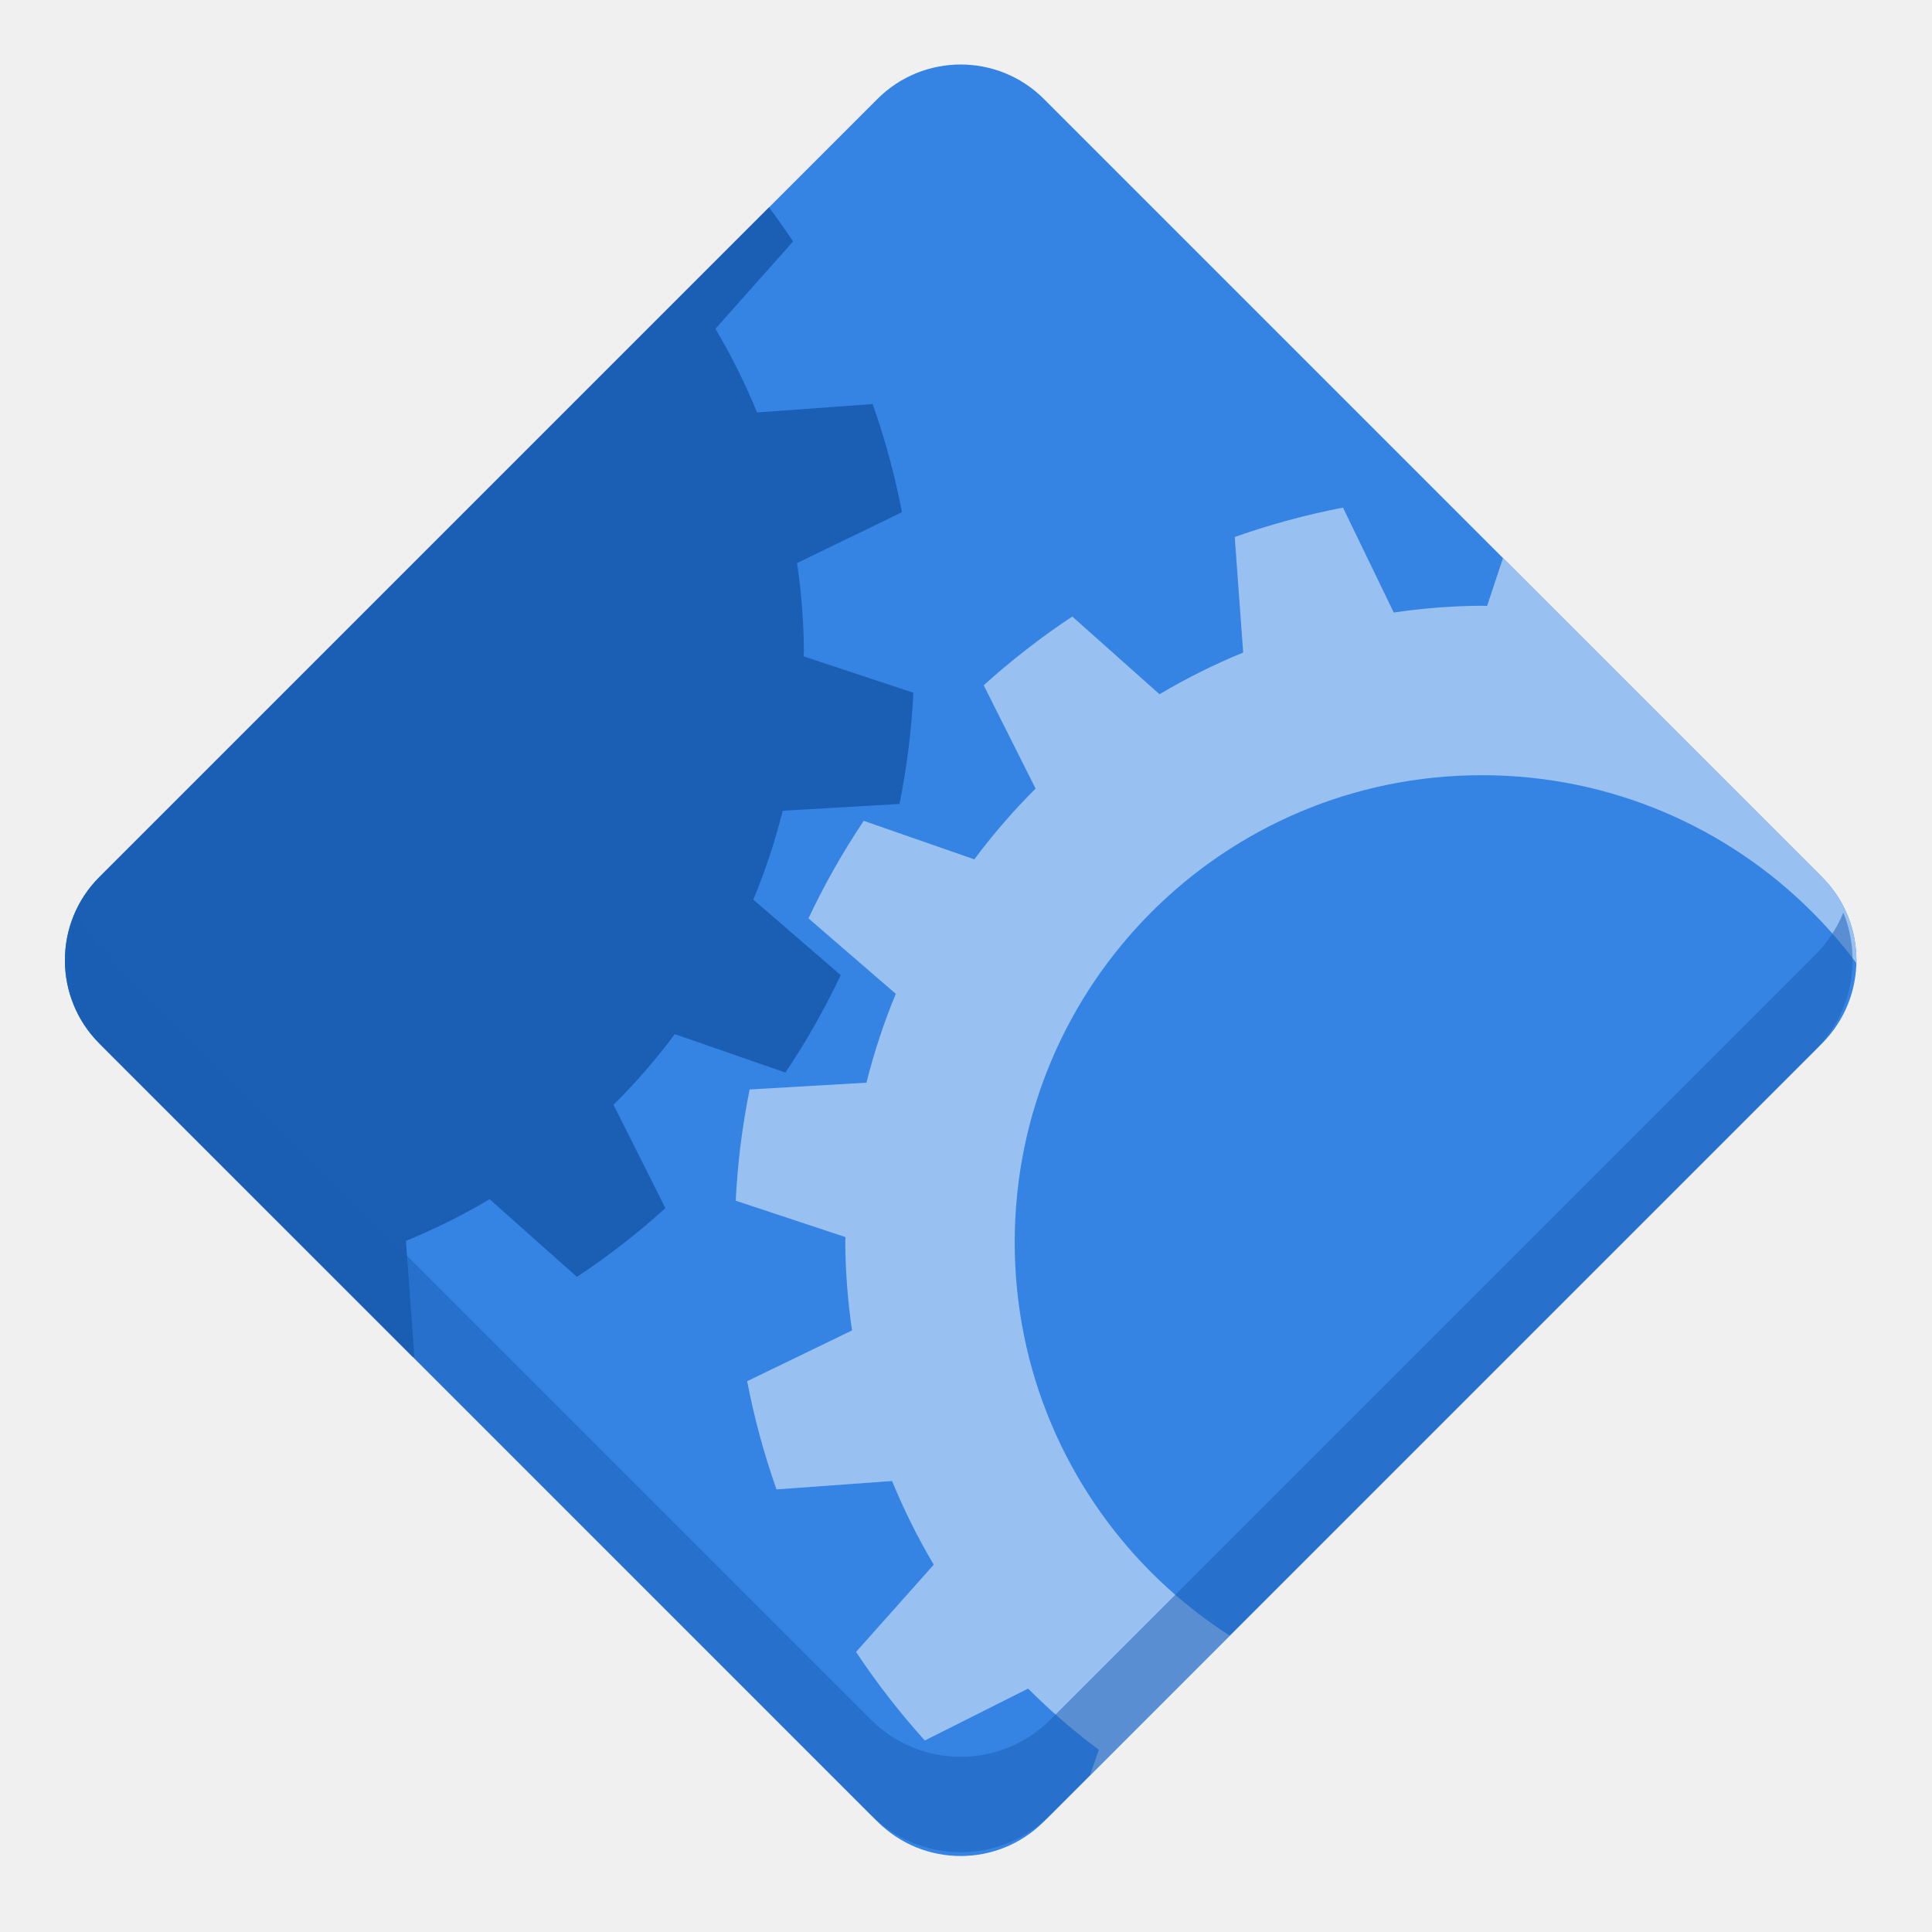
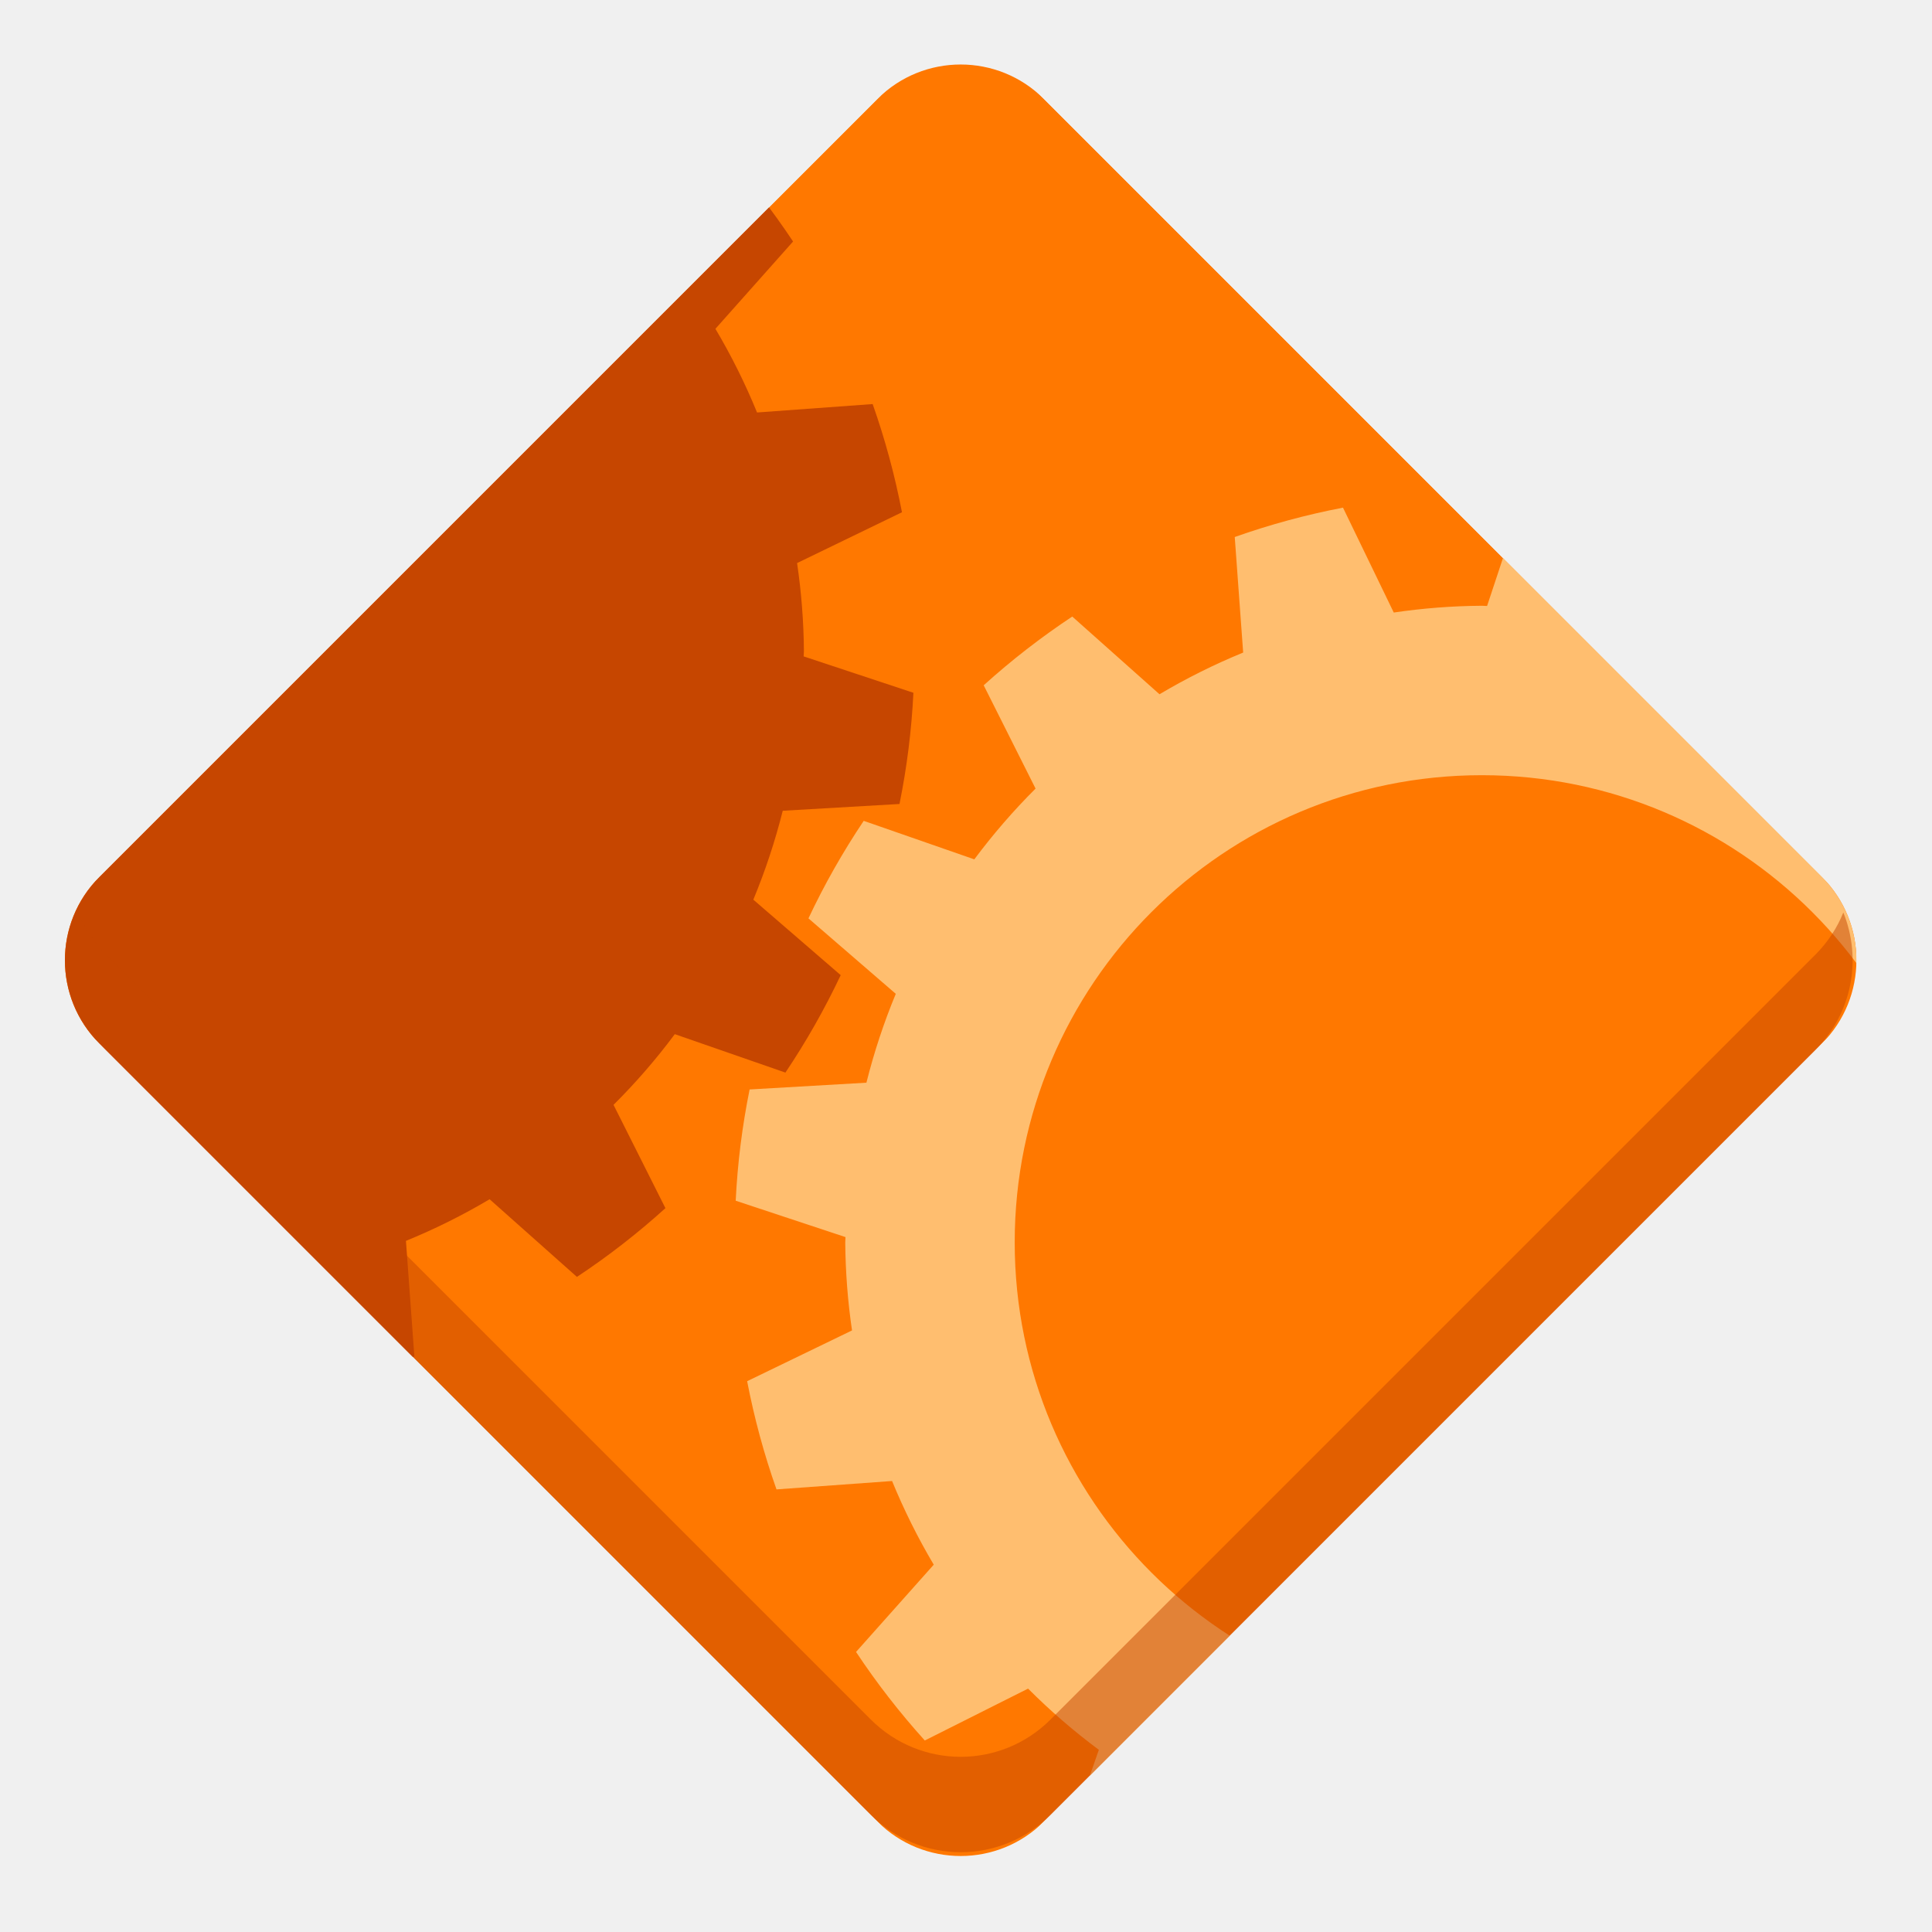
- <svg xmlns="http://www.w3.org/2000/svg" height="128px" viewBox="0 0 128 128" width="128px">
-   <clipPath id="a">
-     <path d="m 4 4 h 119 v 119 h -119 z m 0 0" />
-   </clipPath>
-   <clipPath id="b">
-     <path d="m 69.164 6.559 l 51.543 51.543 c 3.047 3.047 3.047 7.988 0 11.035 l -51.543 51.543 c -3.047 3.047 -7.988 3.047 -11.035 0 l -51.543 -51.543 c -3.047 -3.047 -3.047 -7.988 0 -11.035 l 51.543 -51.543 c 3.047 -3.047 7.988 -3.047 11.035 0 z m 0 0" />
-   </clipPath>
-   <clipPath id="c">
-     <path d="m 48 32 h 75 v 91 h -75 z m 0 0" />
-   </clipPath>
-   <clipPath id="d">
-     <path d="m 69.164 6.559 l 51.543 51.543 c 3.047 3.047 3.047 7.988 0 11.035 l -51.543 51.543 c -3.047 3.047 -7.988 3.047 -11.035 0 l -51.543 -51.543 c -3.047 -3.047 -3.047 -7.988 0 -11.035 l 51.543 -51.543 c 3.047 -3.047 7.988 -3.047 11.035 0 z m 0 0" />
-   </clipPath>
-   <clipPath id="e">
-     <path d="m 4 4 h 57 v 89 h -57 z m 0 0" />
-   </clipPath>
-   <clipPath id="f">
-     <path d="m 69.164 6.559 l 51.543 51.543 c 3.047 3.047 3.047 7.988 0 11.035 l -51.543 51.543 c -3.047 3.047 -7.988 3.047 -11.035 0 l -51.543 -51.543 c -3.047 -3.047 -3.047 -7.988 0 -11.035 l 51.543 -51.543 c 3.047 -3.047 7.988 -3.047 11.035 0 z m 0 0" />
-   </clipPath>
-   <g clip-path="url(#a)">
-     <g clip-path="url(#b)">
-       <path d="m 65.137 2.531 l 59.598 59.598 c 0.824 0.824 0.824 2.156 0 2.98 l -59.598 59.598 c -0.824 0.824 -2.156 0.824 -2.98 0 l -59.598 -59.598 c -0.824 -0.824 -0.824 -2.156 0 -2.98 l 59.598 -59.598 c 0.824 -0.824 2.156 -0.824 2.98 0 z m 0 0" fill="#3584e4" />
+ <svg xmlns="http://www.w3.org/2000/svg" width="128" height="128" viewBox="0 0 128 128" fill="none">
+   <mask id="mask0_26_465" style="mask-type:luminance" maskUnits="userSpaceOnUse" x="4" y="4" width="119" height="119">
+     <path d="M4 4H123V123H4V4Z" fill="white" />
+   </mask>
+   <g mask="url(#mask0_26_465)">
+     <mask id="mask1_26_465" style="mask-type:luminance" maskUnits="userSpaceOnUse" x="4" y="4" width="119" height="119">
+       <path d="M69.164 6.559L120.707 58.102C123.754 61.148 123.754 66.09 120.707 69.137L69.164 120.68C66.117 123.727 61.176 123.727 58.129 120.68L6.586 69.137C3.539 66.09 3.539 61.148 6.586 58.102L58.129 6.559C61.176 3.512 66.117 3.512 69.164 6.559Z" fill="white" />
+     </mask>
+     <g mask="url(#mask1_26_465)">
+       <path d="M65.137 2.531L124.734 62.129C125.559 62.953 125.559 64.285 124.734 65.109L65.137 124.707C64.312 125.531 62.98 125.531 62.156 124.707L2.559 65.109C1.734 64.285 1.734 62.953 2.559 62.129L62.156 2.531C62.98 1.707 64.312 1.707 65.137 2.531Z" fill="#FF7800" />
    </g>
  </g>
-   <g clip-path="url(#c)">
-     <g clip-path="url(#d)">
-       <path d="m 100.934 32.875 l -2.41 7.273 c -0.117 -0.008 -0.23 -0.012 -0.348 -0.016 c -1.953 0.012 -3.902 0.164 -5.836 0.449 l -3.363 -6.949 c -2.438 0.469 -4.832 1.117 -7.172 1.945 l 0.559 7.656 c -1.91 0.781 -3.766 1.707 -5.543 2.762 l -5.781 -5.148 c -2.066 1.371 -4.027 2.891 -5.867 4.555 l 3.438 6.844 c -1.465 1.461 -2.82 3.027 -4.059 4.688 l -7.328 -2.551 c -1.379 2.059 -2.605 4.219 -3.66 6.461 l 5.785 5 c -0.793 1.91 -1.441 3.879 -1.945 5.887 l -7.738 0.449 c -0.492 2.43 -0.801 4.895 -0.922 7.371 l 7.273 2.41 c -0.004 0.113 -0.012 0.23 -0.016 0.348 c 0.016 1.953 0.164 3.902 0.449 5.836 l -6.949 3.363 c 0.469 2.434 1.117 4.832 1.945 7.168 l 7.656 -0.555 c 0.785 1.91 1.707 3.766 2.762 5.543 l -5.148 5.781 c 1.371 2.066 2.895 4.027 4.555 5.867 l 6.844 -3.438 c 1.461 1.465 3.027 2.82 4.688 4.055 l -2.547 7.332 c 2.055 1.379 4.215 2.602 6.457 3.66 l 5 -5.785 c 1.914 0.793 3.879 1.441 5.887 1.945 l 0.453 7.738 c 2.43 0.488 4.891 0.797 7.367 0.922 l 2.41 -7.273 c 0.117 0.004 0.23 0.012 0.348 0.016 c 1.953 -0.016 3.902 -0.164 5.836 -0.449 l 3.363 6.949 c 2.434 -0.469 4.832 -1.117 7.168 -1.945 l -0.555 -7.656 c 1.91 -0.785 3.766 -1.707 5.543 -2.762 l 5.781 5.145 c 2.066 -1.367 4.027 -2.891 5.867 -4.551 l -3.438 -6.848 c 1.465 -1.457 2.82 -3.023 4.055 -4.684 l 7.332 2.547 c 1.379 -2.059 2.602 -4.215 3.66 -6.457 l -5.785 -5 c 0.793 -1.914 1.441 -3.879 1.945 -5.887 l 7.738 -0.453 c 0.492 -2.43 0.797 -4.891 0.922 -7.367 l -7.273 -2.41 c 0.004 -0.117 0.012 -0.23 0.016 -0.348 c -0.016 -1.953 -0.164 -3.902 -0.449 -5.836 l 6.949 -3.363 c -0.469 -2.438 -1.117 -4.832 -1.945 -7.172 l -7.656 0.559 c -0.785 -1.914 -1.707 -3.766 -2.762 -5.543 l 5.145 -5.781 c -1.367 -2.066 -2.891 -4.027 -4.551 -5.867 l -6.848 3.438 c -1.457 -1.465 -3.023 -2.82 -4.684 -4.059 l 2.547 -7.328 c -2.059 -1.379 -4.215 -2.605 -6.457 -3.66 l -5 5.785 c -1.914 -0.793 -3.879 -1.441 -5.887 -1.945 l -0.453 -7.738 c -2.43 -0.492 -4.891 -0.801 -7.367 -0.922 z m -2.758 18.484 c 17.094 0 30.949 13.855 30.949 30.949 s -13.855 30.949 -30.949 30.949 s -30.949 -13.855 -30.949 -30.949 s 13.855 -30.949 30.949 -30.949 z m 0 0" fill="#98c1f1" />
+   <mask id="mask2_26_465" style="mask-type:luminance" maskUnits="userSpaceOnUse" x="48" y="32" width="75" height="91">
+     <path d="M48 32H123V123H48V32Z" fill="white" />
+   </mask>
+   <g mask="url(#mask2_26_465)">
+     <mask id="mask3_26_465" style="mask-type:luminance" maskUnits="userSpaceOnUse" x="4" y="4" width="119" height="119">
+       <path d="M69.164 6.559L120.707 58.102C123.754 61.148 123.754 66.09 120.707 69.137L69.164 120.68C66.117 123.727 61.176 123.727 58.129 120.68L6.586 69.137C3.539 66.09 3.539 61.148 6.586 58.102L58.129 6.559C61.176 3.512 66.117 3.512 69.164 6.559Z" fill="white" />
+     </mask>
+     <g mask="url(#mask3_26_465)">
+       <path d="M100.934 32.875L98.523 40.148C98.406 40.141 98.293 40.137 98.176 40.133C96.223 40.145 94.273 40.297 92.34 40.582L88.977 33.633C86.539 34.102 84.144 34.75 81.805 35.578L82.363 43.234C80.453 44.016 78.598 44.941 76.82 45.996L71.039 40.848C68.973 42.219 67.012 43.738 65.172 45.402L68.609 52.246C67.144 53.707 65.789 55.273 64.551 56.934L57.223 54.383C55.844 56.441 54.617 58.602 53.562 60.844L59.348 65.844C58.555 67.754 57.906 69.723 57.402 71.731L49.664 72.18C49.172 74.609 48.863 77.074 48.742 79.551L56.016 81.961C56.012 82.074 56.004 82.191 56 82.309C56.016 84.262 56.164 86.211 56.449 88.144L49.5 91.508C49.969 93.941 50.617 96.34 51.445 98.676L59.102 98.121C59.887 100.031 60.809 101.887 61.863 103.664L56.715 109.445C58.086 111.512 59.609 113.473 61.27 115.312L68.113 111.875C69.574 113.34 71.141 114.695 72.801 115.93L70.254 123.262C72.309 124.641 74.469 125.863 76.711 126.922L81.711 121.137C83.625 121.93 85.59 122.578 87.598 123.082L88.051 130.82C90.481 131.309 92.941 131.617 95.418 131.742L97.828 124.469C97.945 124.473 98.059 124.48 98.176 124.484C100.129 124.469 102.078 124.32 104.012 124.035L107.375 130.984C109.809 130.516 112.207 129.867 114.543 129.039L113.988 121.383C115.898 120.598 117.754 119.676 119.531 118.621L125.312 123.766C127.379 122.398 129.34 120.875 131.18 119.215L127.742 112.367C129.207 110.91 130.562 109.344 131.797 107.684L139.129 110.23C140.508 108.172 141.73 106.016 142.789 103.773L137.004 98.773C137.797 96.859 138.445 94.894 138.949 92.887L146.688 92.434C147.18 90.004 147.484 87.543 147.609 85.066L140.336 82.656C140.34 82.539 140.348 82.426 140.352 82.309C140.336 80.356 140.187 78.406 139.902 76.473L146.852 73.109C146.383 70.672 145.734 68.277 144.906 65.938L137.25 66.496C136.465 64.582 135.543 62.73 134.488 60.953L139.633 55.172C138.266 53.105 136.742 51.145 135.082 49.305L128.234 52.742C126.777 51.277 125.211 49.922 123.551 48.684L126.098 41.355C124.039 39.977 121.883 38.75 119.641 37.695L114.641 43.48C112.727 42.688 110.762 42.039 108.754 41.535L108.301 33.797C105.871 33.305 103.41 32.996 100.934 32.875ZM98.176 51.359C115.27 51.359 129.125 65.215 129.125 82.309C129.125 99.402 115.27 113.258 98.176 113.258C81.082 113.258 67.227 99.402 67.227 82.309C67.227 65.215 81.082 51.359 98.176 51.359Z" fill="#FFBE6F" />
    </g>
  </g>
-   <g clip-path="url(#e)">
-     <g clip-path="url(#f)">
-       <path d="m 13.844 -6.293 l -2.414 7.273 c -0.113 -0.008 -0.23 -0.012 -0.348 -0.02 c -1.953 0.016 -3.902 0.168 -5.832 0.453 l -3.367 -6.949 c -2.434 0.469 -4.832 1.117 -7.168 1.945 l 0.559 7.656 c -1.914 0.781 -3.766 1.703 -5.543 2.758 l -5.785 -5.145 c -2.066 1.371 -4.027 2.891 -5.867 4.555 l 3.438 6.844 c -1.465 1.461 -2.82 3.027 -4.055 4.684 l -7.328 -2.547 c -1.383 2.059 -2.605 4.219 -3.664 6.461 l 5.789 5 c -0.793 1.91 -1.445 3.879 -1.949 5.887 l -7.738 0.449 c -0.488 2.43 -0.797 4.895 -0.918 7.367 l 7.273 2.414 c -0.008 0.113 -0.012 0.23 -0.02 0.348 c 0.016 1.953 0.168 3.902 0.453 5.832 l -6.949 3.367 c 0.465 2.434 1.117 4.832 1.941 7.168 l 7.66 -0.559 c 0.781 1.914 1.703 3.766 2.758 5.543 l -5.145 5.785 c 1.367 2.066 2.891 4.027 4.555 5.867 l 6.844 -3.438 c 1.461 1.465 3.027 2.82 4.684 4.055 l -2.547 7.328 c 2.059 1.383 4.219 2.605 6.457 3.664 l 5.004 -5.785 c 1.91 0.789 3.879 1.441 5.887 1.945 l 0.449 7.738 c 2.43 0.488 4.891 0.797 7.367 0.918 l 2.41 -7.273 c 0.117 0.008 0.234 0.016 0.348 0.02 c 1.953 -0.016 3.902 -0.168 5.836 -0.453 l 3.367 6.949 c 2.434 -0.465 4.828 -1.117 7.168 -1.941 l -0.559 -7.66 c 1.914 -0.781 3.766 -1.703 5.543 -2.758 l 5.785 5.145 c 2.066 -1.367 4.027 -2.891 5.863 -4.555 l -3.438 -6.844 c 1.469 -1.461 2.824 -3.023 4.059 -4.684 l 7.328 2.547 c 1.383 -2.059 2.605 -4.219 3.664 -6.457 l -5.789 -5 c 0.793 -1.914 1.445 -3.883 1.949 -5.891 l 7.734 -0.449 c 0.492 -2.43 0.801 -4.891 0.922 -7.367 l -7.273 -2.41 c 0.008 -0.117 0.012 -0.234 0.02 -0.348 c -0.016 -1.953 -0.168 -3.902 -0.453 -5.836 l 6.949 -3.367 c -0.469 -2.434 -1.117 -4.828 -1.941 -7.168 l -7.66 0.559 c -0.781 -1.914 -1.703 -3.766 -2.758 -5.543 l 5.145 -5.785 c -1.371 -2.066 -2.891 -4.027 -4.555 -5.863 l -6.844 3.438 c -1.461 -1.465 -3.027 -2.824 -4.684 -4.059 l 2.547 -7.328 c -2.059 -1.379 -4.219 -2.605 -6.461 -3.664 l -5 5.789 c -1.91 -0.793 -3.879 -1.445 -5.887 -1.949 l -0.449 -7.734 c -2.43 -0.492 -4.895 -0.801 -7.367 -0.922 z m 0 0" fill="#1a5fb4" />
+   <mask id="mask4_26_465" style="mask-type:luminance" maskUnits="userSpaceOnUse" x="4" y="4" width="57" height="89">
+     <path d="M4 4H61V93H4V4Z" fill="white" />
+   </mask>
+   <g mask="url(#mask4_26_465)">
+     <mask id="mask5_26_465" style="mask-type:luminance" maskUnits="userSpaceOnUse" x="4" y="4" width="119" height="119">
+       <path d="M69.164 6.559L120.707 58.102C123.754 61.148 123.754 66.09 120.707 69.137L69.164 120.68C66.117 123.727 61.176 123.727 58.129 120.68L6.586 69.137C3.539 66.09 3.539 61.148 6.586 58.102L58.129 6.559C61.176 3.512 66.117 3.512 69.164 6.559Z" fill="white" />
+     </mask>
+     <g mask="url(#mask5_26_465)">
+       <path d="M13.844 -6.293L11.43 0.98C11.316 0.973 11.199 0.969 11.082 0.961C9.129 0.977 7.18 1.129 5.25 1.414L1.883 -5.535C-0.551 -5.066 -2.949 -4.418 -5.285 -3.59L-4.727 4.066C-6.641 4.848 -8.492 5.77 -10.27 6.824L-16.055 1.68C-18.121 3.051 -20.082 4.57 -21.922 6.234L-18.484 13.078C-19.949 14.539 -21.305 16.105 -22.539 17.762L-29.867 15.215C-31.25 17.273 -32.473 19.434 -33.531 21.676L-27.742 26.676C-28.535 28.586 -29.188 30.555 -29.691 32.562L-37.43 33.012C-37.918 35.441 -38.227 37.906 -38.348 40.379L-31.074 42.793C-31.082 42.906 -31.086 43.023 -31.094 43.141C-31.078 45.094 -30.926 47.043 -30.641 48.973L-37.59 52.34C-37.125 54.773 -36.473 57.172 -35.648 59.508L-27.988 58.949C-27.207 60.863 -26.285 62.715 -25.23 64.492L-30.375 70.277C-29.008 72.344 -27.484 74.305 -25.82 76.144L-18.977 72.707C-17.516 74.172 -15.949 75.527 -14.293 76.762L-16.84 84.09C-14.781 85.473 -12.621 86.695 -10.383 87.754L-5.379 81.969C-3.469 82.758 -1.5 83.41 0.508 83.914L0.957 91.652C3.387 92.141 5.848 92.449 8.324 92.57L10.734 85.297C10.852 85.305 10.969 85.312 11.082 85.316C13.035 85.301 14.984 85.148 16.918 84.863L20.285 91.812C22.719 91.348 25.113 90.695 27.453 89.871L26.895 82.211C28.809 81.43 30.66 80.508 32.438 79.453L38.223 84.598C40.289 83.231 42.25 81.707 44.086 80.043L40.648 73.199C42.117 71.738 43.473 70.176 44.707 68.516L52.035 71.062C53.418 69.004 54.641 66.844 55.699 64.606L49.91 59.605C50.703 57.691 51.355 55.723 51.859 53.715L59.594 53.266C60.086 50.836 60.395 48.375 60.516 45.898L53.242 43.488C53.25 43.371 53.254 43.254 53.262 43.141C53.246 41.188 53.094 39.238 52.809 37.305L59.758 33.938C59.289 31.504 58.641 29.109 57.816 26.77L50.156 27.328C49.375 25.414 48.453 23.562 47.398 21.785L52.543 16C51.172 13.934 49.652 11.973 47.988 10.137L41.145 13.574C39.684 12.109 38.117 10.75 36.461 9.516L39.008 2.188C36.949 0.809 34.789 -0.418 32.547 -1.477L27.547 4.312C25.637 3.52 23.668 2.867 21.66 2.363L21.211 -5.371C18.781 -5.863 16.316 -6.172 13.844 -6.293Z" fill="#C64600" />
    </g>
  </g>
-   <path d="m 5.168 60.457 c -1.234 3.043 -0.613 6.645 1.859 9.117 l 50.66 50.664 c 3.301 3.301 8.617 3.301 11.918 0 l 50.66 -50.664 c 2.473 -2.473 3.094 -6.074 1.859 -9.117 c -0.41 1.02 -1.031 1.973 -1.859 2.801 l -50.66 50.66 c -3.301 3.301 -8.617 3.301 -11.918 0 l -50.66 -50.66 c -0.828 -0.828 -1.449 -1.781 -1.859 -2.801 z m 0 0" fill="#1a5fb4" fill-opacity="0.502" />
+   <path d="M5.168 60.457C3.934 63.5 4.555 67.102 7.027 69.574L57.688 120.238C60.988 123.539 66.305 123.539 69.606 120.238L120.266 69.574C122.738 67.102 123.359 63.5 122.125 60.457C121.715 61.477 121.094 62.43 120.266 63.258L69.606 113.918C66.305 117.219 60.988 117.219 57.688 113.918L7.027 63.258C6.199 62.43 5.578 61.477 5.168 60.457Z" fill="#C64600" fill-opacity="0.502" />
</svg>
